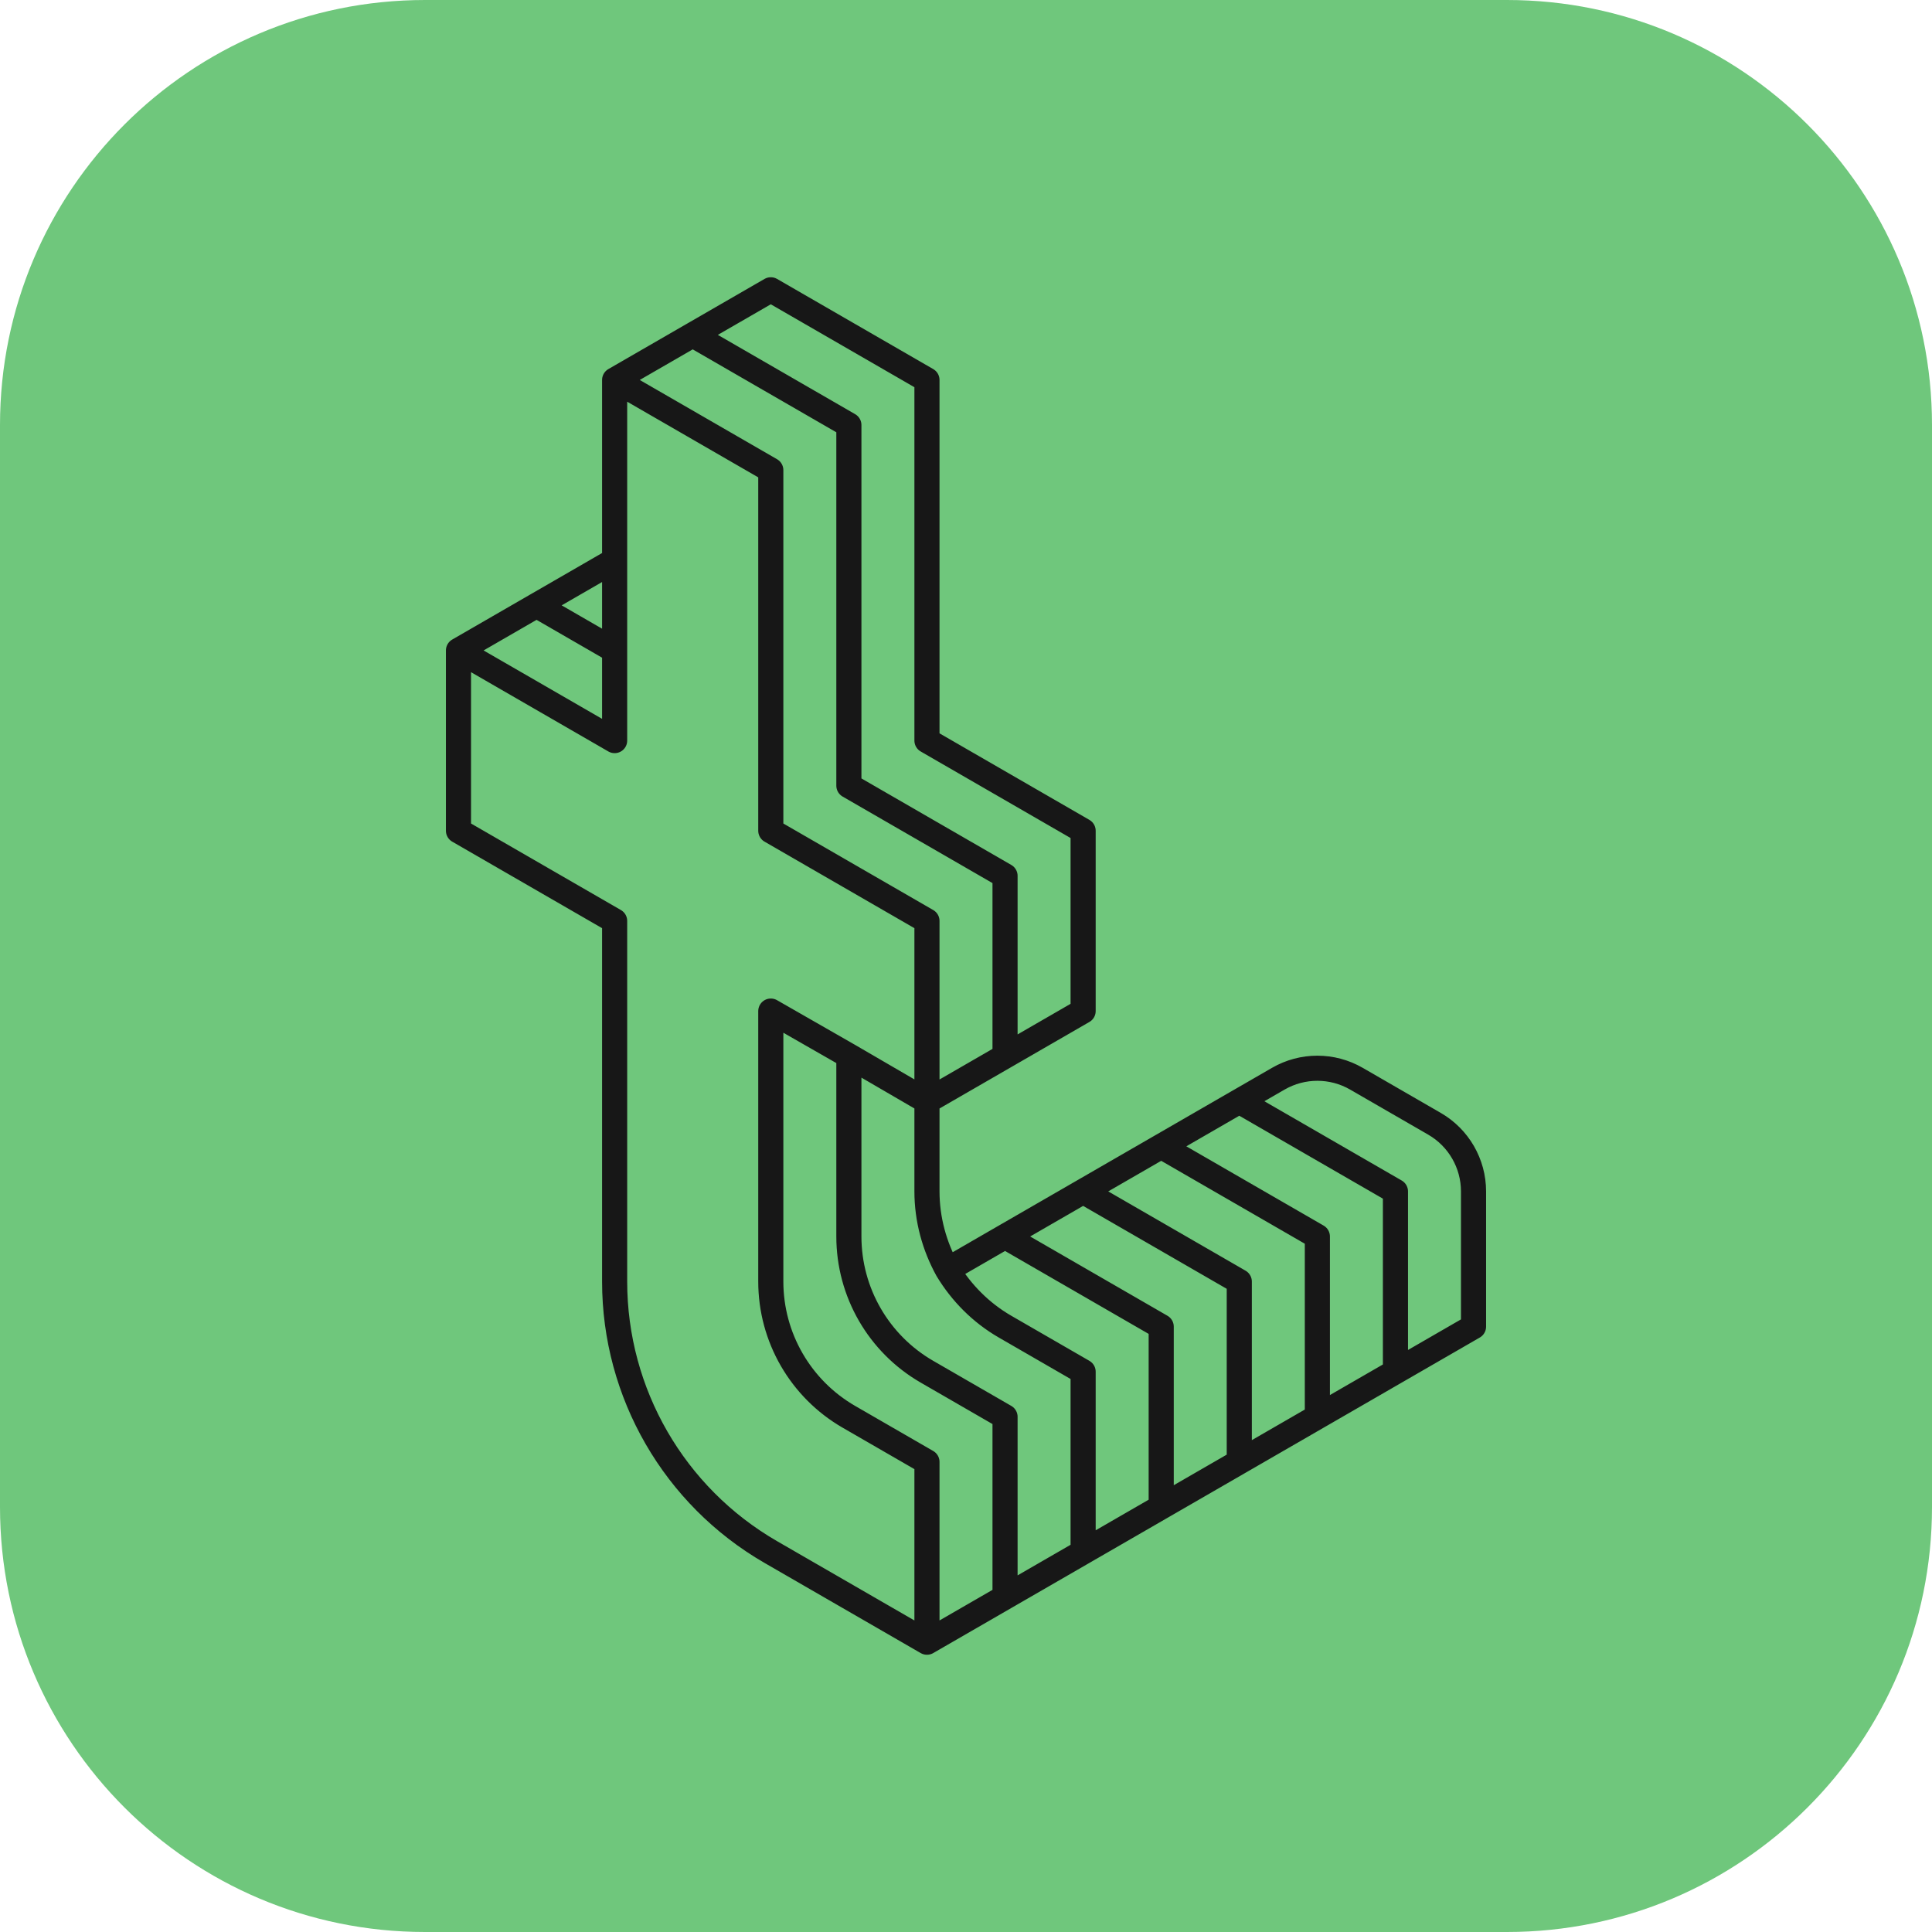
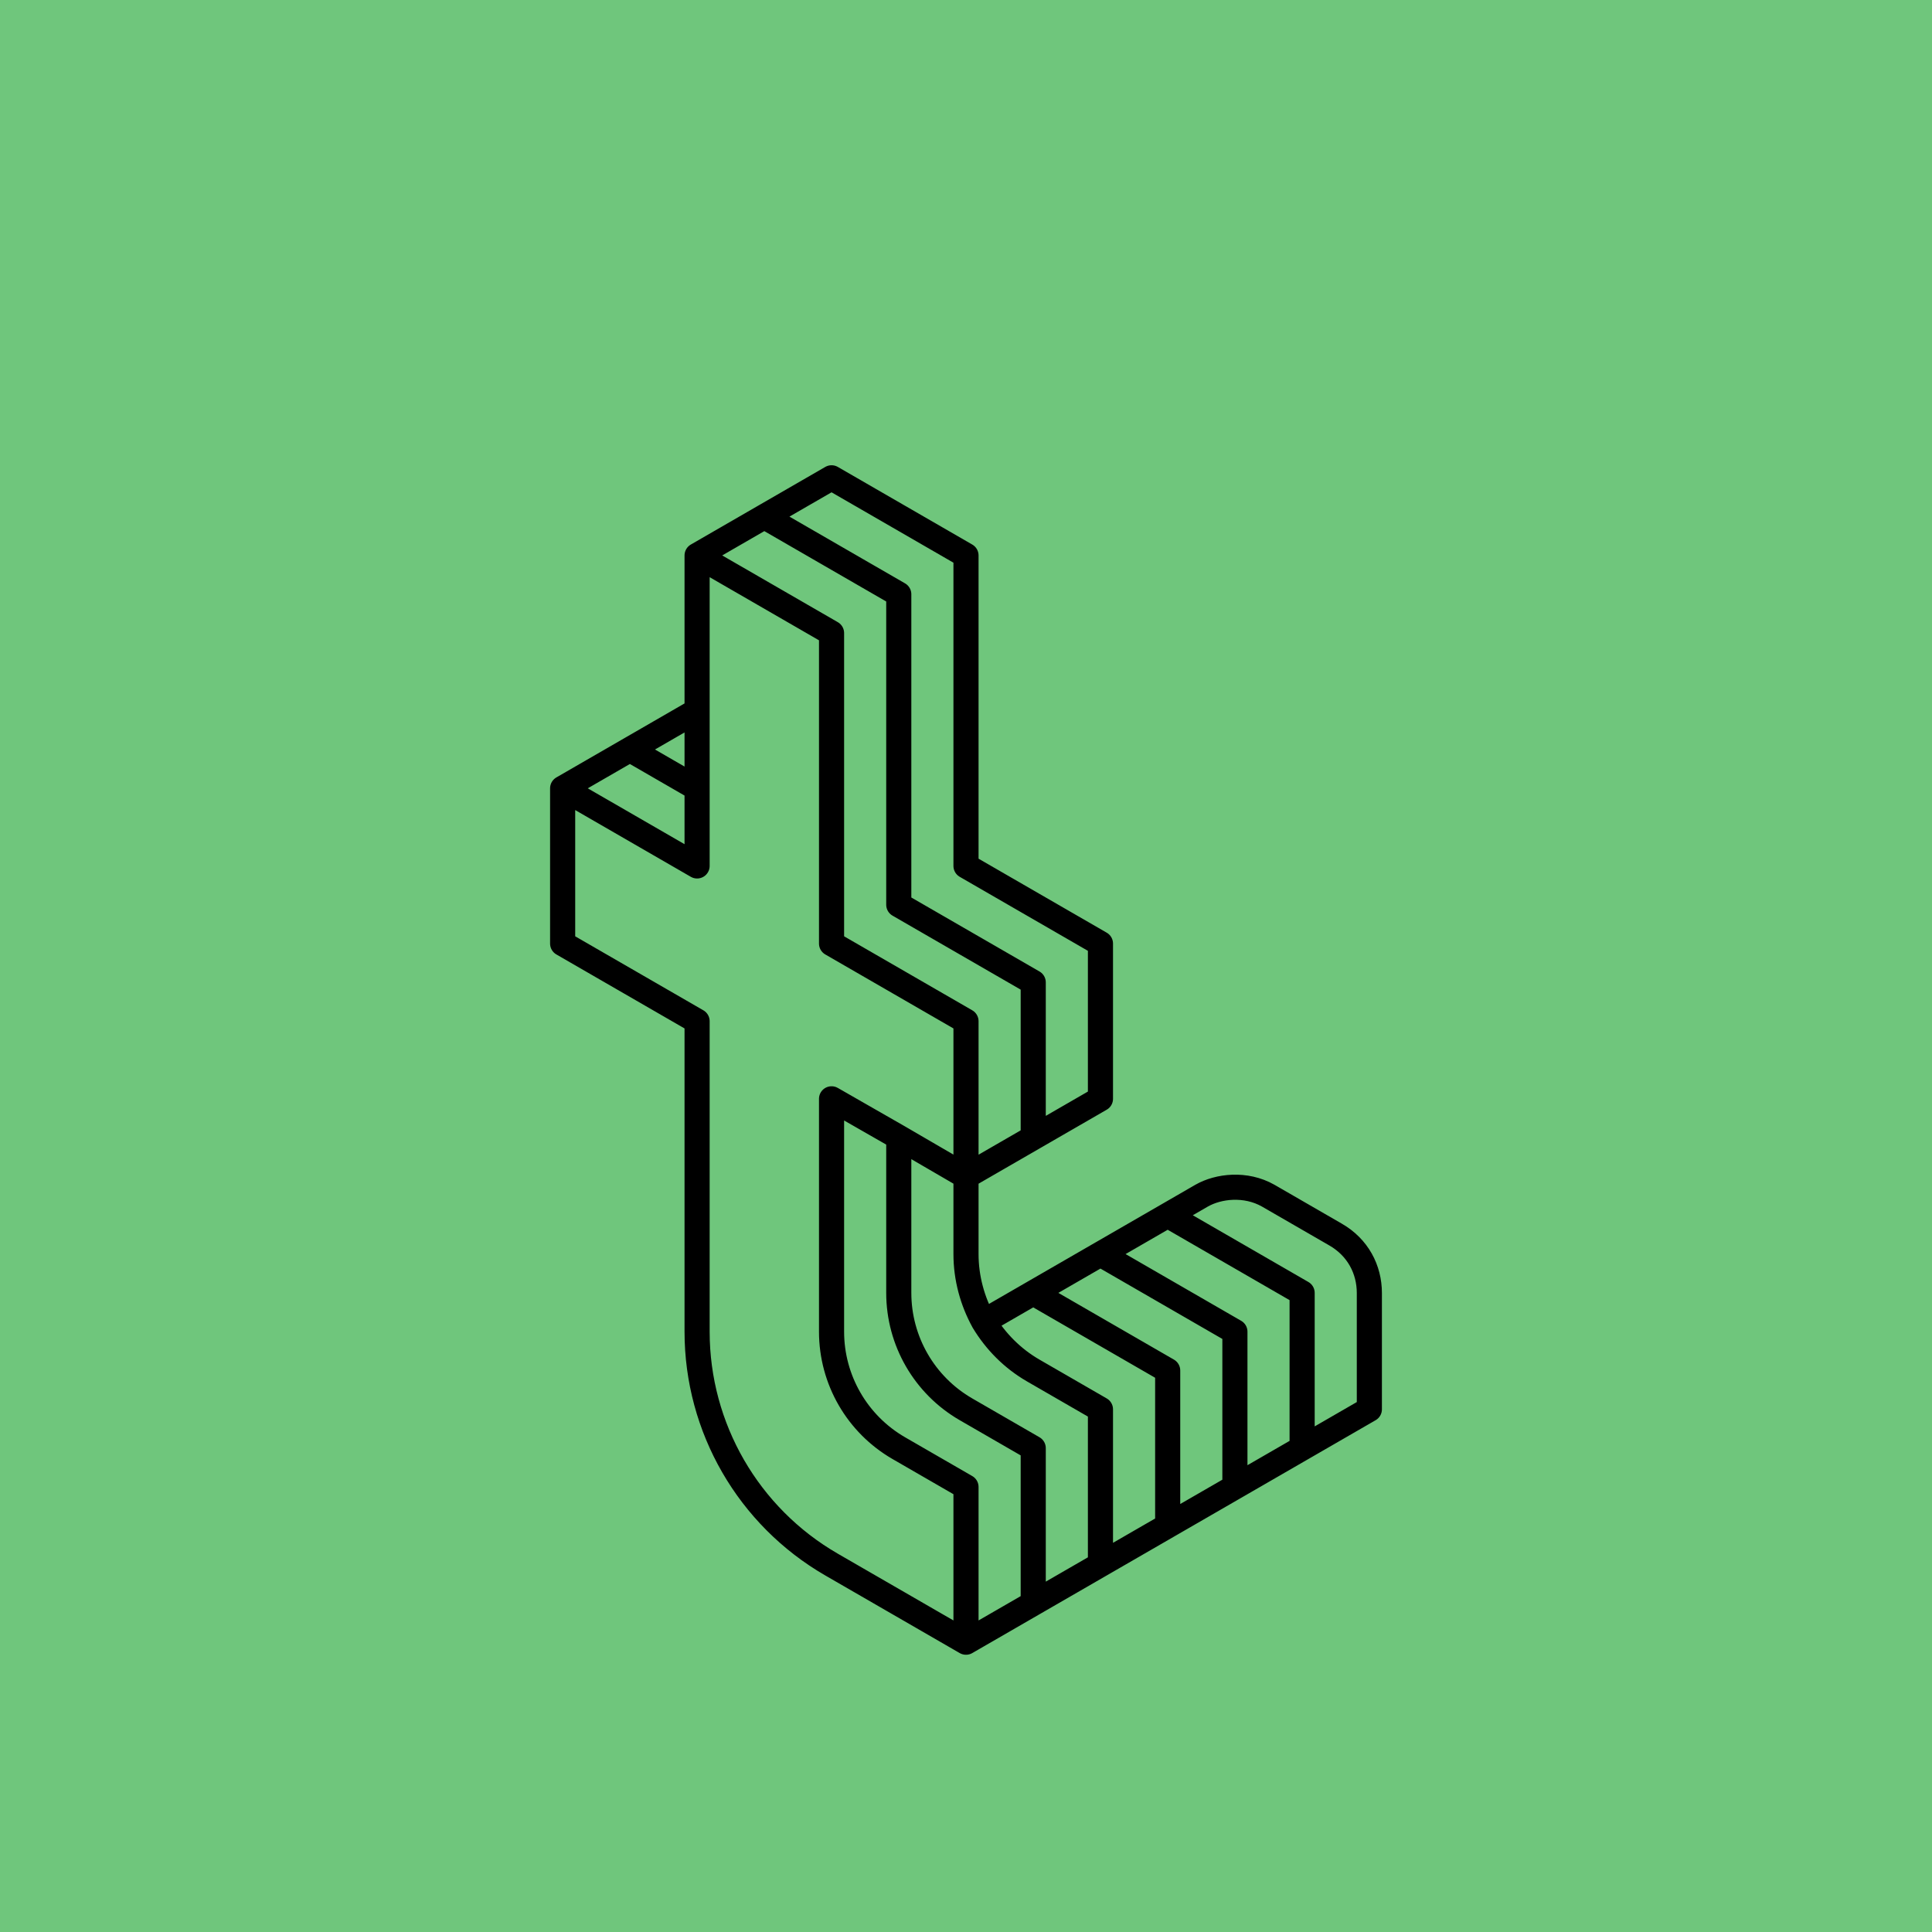
- <svg xmlns="http://www.w3.org/2000/svg" viewBox="0 0 400 400">
-   <rect width="400" height="400" rx="88" fill="#6FC77C" />
-   <path transform="translate(127.254,276.401) scale(1.44868)" d="M66.954,-20.525L78.113,-26.968L89.272,-33.411L94.852,-36.632C98.304,-38.625 102.558,-38.625 106.011,-36.632L117.17,-30.189C120.622,-28.196 122.749,-24.512 122.749,-20.525L122.749,-1.197L111.59,5.245L111.59,-20.525L89.272,-33.411L78.113,-26.968L100.431,-14.083L100.431,11.688L89.272,18.131L89.272,-7.64L66.954,-20.525L55.795,-14.083L47.559,-9.327C49.553,-6.029 52.342,-3.191 55.795,-1.197L66.954,5.245L66.954,31.016L78.113,24.573L78.113,-1.197L55.795,-14.083L47.559,-9.327C45.699,-12.703 44.636,-16.539 44.636,-20.525L44.636,-33.411L33.477,-39.905L33.477,-14.083C33.477,-6.109 37.731,1.259 44.636,5.245L55.795,11.688L55.795,37.459L44.636,43.901L22.318,31.016C8.508,23.042 0,8.307 0,-7.64L0,-59.181L-22.318,-72.066L-22.318,-97.837L-11.159,-104.28L0,-110.722L0,-97.837L-11.159,-104.28L-22.318,-97.837L0,-84.952L0,-97.837L0,-110.722L0,-136.493L11.159,-142.936L22.318,-149.378L44.636,-136.493L44.636,-84.952L66.954,-72.066L66.954,-46.296L55.795,-39.853L44.636,-33.411L55.795,-39.853L55.795,-65.624L33.477,-78.509L33.477,-130.05L11.159,-142.936L0,-136.493L22.318,-123.608L22.318,-72.066L44.636,-59.181L44.636,-33.411L33.477,-39.905L22.318,-46.296L22.318,-7.64C22.318,0.333 26.572,7.701 33.477,11.688L44.636,18.131L44.636,43.901L55.795,37.459L66.954,31.016L78.113,24.573L89.272,18.131L100.431,11.688L111.59,5.245" fill="none" stroke="#171717" stroke-width="3.589" stroke-linecap="round" stroke-linejoin="round" />
+ <svg xmlns="http://www.w3.org/2000/svg" width="400" height="400" viewBox="0 0 400 400">
+   <g id="Layer_1" data-name="Layer 1">
+     <rect x="0" y="0" width="400" height="400" fill="#6fc67c" />
+     <path d="M203.646 273.609 L241.756 251.606 L248.777 247.551 C252.257 245.561 257.901 244.898 262.571 247.551 L276.458 255.569 C281.148 258.243 283.511 262.834 283.511 267.716 L283.511 271.731 L283.511 291.784 L269.592 299.821 L255.675 307.857 L241.756 315.892 L227.837 323.928 L213.919 331.964 L200 340 L200 307.857 L186.081 299.821 C177.469 294.848 172.164 285.657 172.164 275.713 L172.164 227.498 L186.081 235.469 L200 243.569 L200 211.427 L172.164 195.355 L172.164 131.068 L144.326 114.996 L158.245 106.96 L186.081 123.032 L186.081 187.319 L213.919 203.39 L213.919 235.534 L200 243.569 L213.919 235.534 L227.837 227.498 L227.837 195.355 L200 179.283 L200 114.996 L172.164 98.925 L158.245 106.96 L144.326 114.996 L144.326 147.14 L144.326 163.211 L144.326 179.283 L116.489 163.211 L130.408 155.175 L144.326 163.211 L144.326 147.14 L130.408 155.175 L116.489 163.211 L116.489 195.355 L144.326 211.427 L144.326 275.713 C144.326 295.603 154.938 313.982 172.164 323.928 L200 340 L213.919 331.964 L213.919 299.821 L200 291.784 C191.388 286.813 186.081 277.623 186.081 267.677 L186.081 235.469 L200 243.569 L200 259.642 C200 264.613 201.326 269.398 203.646 273.609 L213.919 267.677 L241.756 283.749 L241.756 315.892 L227.837 323.928 L227.837 291.784 L213.919 283.749 C209.612 281.262 206.133 277.723 203.646 273.609 L213.919 267.677 L227.837 259.642 L255.675 275.713 L255.675 307.857 L269.592 299.821 L269.592 267.677 L241.756 251.606" fill="none" stroke="#000000" stroke-width="5.2" stroke-linejoin="round" />
+     <path d="M144.342 114.639 L172.195 130.667 L172.195 130.667 L172.195 194.974 L200.049 211.002 L200.049 211.002 C200.049 219.602 200.049 234.555 200.049 243.155 L200.049 243.155 L172.195 227.127 L172.195 275.309 C172.195 285.277 177.473 294.464 186.171 299.448 L200.049 307.462 L200.049 339.616 L200.049 339.616 L172.195 323.588 C164.572 319.19 156.363 311.665 151.379 302.966 C146.297 294.073 144.342 284.007 144.342 275.406 L144.342 211.197 L116.489 195.169 L116.489 163.016 L144.342 179.044 L144.342 114.639 L144.342 114.639 L234.841 62.45 C239.434 59.812 244.712 60.105 248.719 62.45 L276.572 78.478 L276.572 78.478 C280.579 80.824 283.511 85.124 283.511 90.499 L283.511 178.946 C283.511 183.93 282.241 188.621 279.797 192.824 C277.452 196.928 273.933 200.447 269.633 202.988 L200.049 243.155 L200.049 259.183 C200.049 269.152 205.326 278.436 214.024 283.42 L227.902 291.434 L227.902 323.588 L200.049 339.616 L200.049 339.616 L200.049 339.616 L172.195 323.588 C165.061 319.19 156.363 311.665 151.379 302.966 C146.297 294.073 144.342 284.007 144.342 275.406 L144.342 211.197 L116.489 195.169 L116.489 163.016 L144.342 146.988 L144.342 163.016 L130.464 155.002 L144.342 146.988 L144.342 114.639 L158.22 106.625 L186.073 122.653 L186.073 122.653 L186.073 186.96 L213.927 202.988 L213.927 235.239 L200.049 243.253 L186.171 235.239 L186.171 267.295 C186.171 277.263 191.448 286.45 200.146 291.434 L214.024 299.448 L214.024 331.504 L227.902 323.49 L227.902 291.336 L214.024 283.323 C205.424 278.338 200.049 269.152 200.049 259.085 L200.049 243.057 L227.902 227.03 L227.902 194.876 L200.049 178.946 L200.049 146.792 L200.049 114.639 L172.195 98.611 L186.073 90.597 L213.927 106.625 L213.927 106.625 L213.927 138.778 L200.049 146.792 L200.049 178.946 L214.024 170.834 L241.878 186.862 L241.78 186.96 L241.78 219.016 L255.658 211.002 L255.658 178.946 L224.091 160.67 C221.745 164.775 218.227 168.293 214.024 170.736 L199.951 178.848 L199.951 146.695 L227.804 130.667 L227.804 98.513 L200.049 82.485 L213.927 74.471 L241.78 90.499 L241.78 90.499 L241.78 124.705 L241.78 124.705 C239.434 124.705 237.089 125.292 234.841 126.562 L227.804 130.667 L227.804 146.792 L227.804 146.792 C227.804 151.679 226.534 156.468 224.091 160.572 L255.658 178.848 L255.658 138.387 C255.56 127.833 244.028 121.285 234.841 126.562 L227.804 130.667 L227.804 146.792 L255.658 162.82 L255.658 146.597 L227.804 130.569 L234.841 126.464 C244.028 121.187 255.462 127.735 255.658 138.29 L255.658 82.29 L227.804 66.262 L234.743 62.255 C239.337 59.616 244.614 59.909 248.621 62.255 L269.535 74.276 L269.633 202.792" fill="none" stroke="#171717" stroke-width="5.2" stroke-linecap="round" stroke-linejoin="round" display="none" />
+   </g>
</svg>
